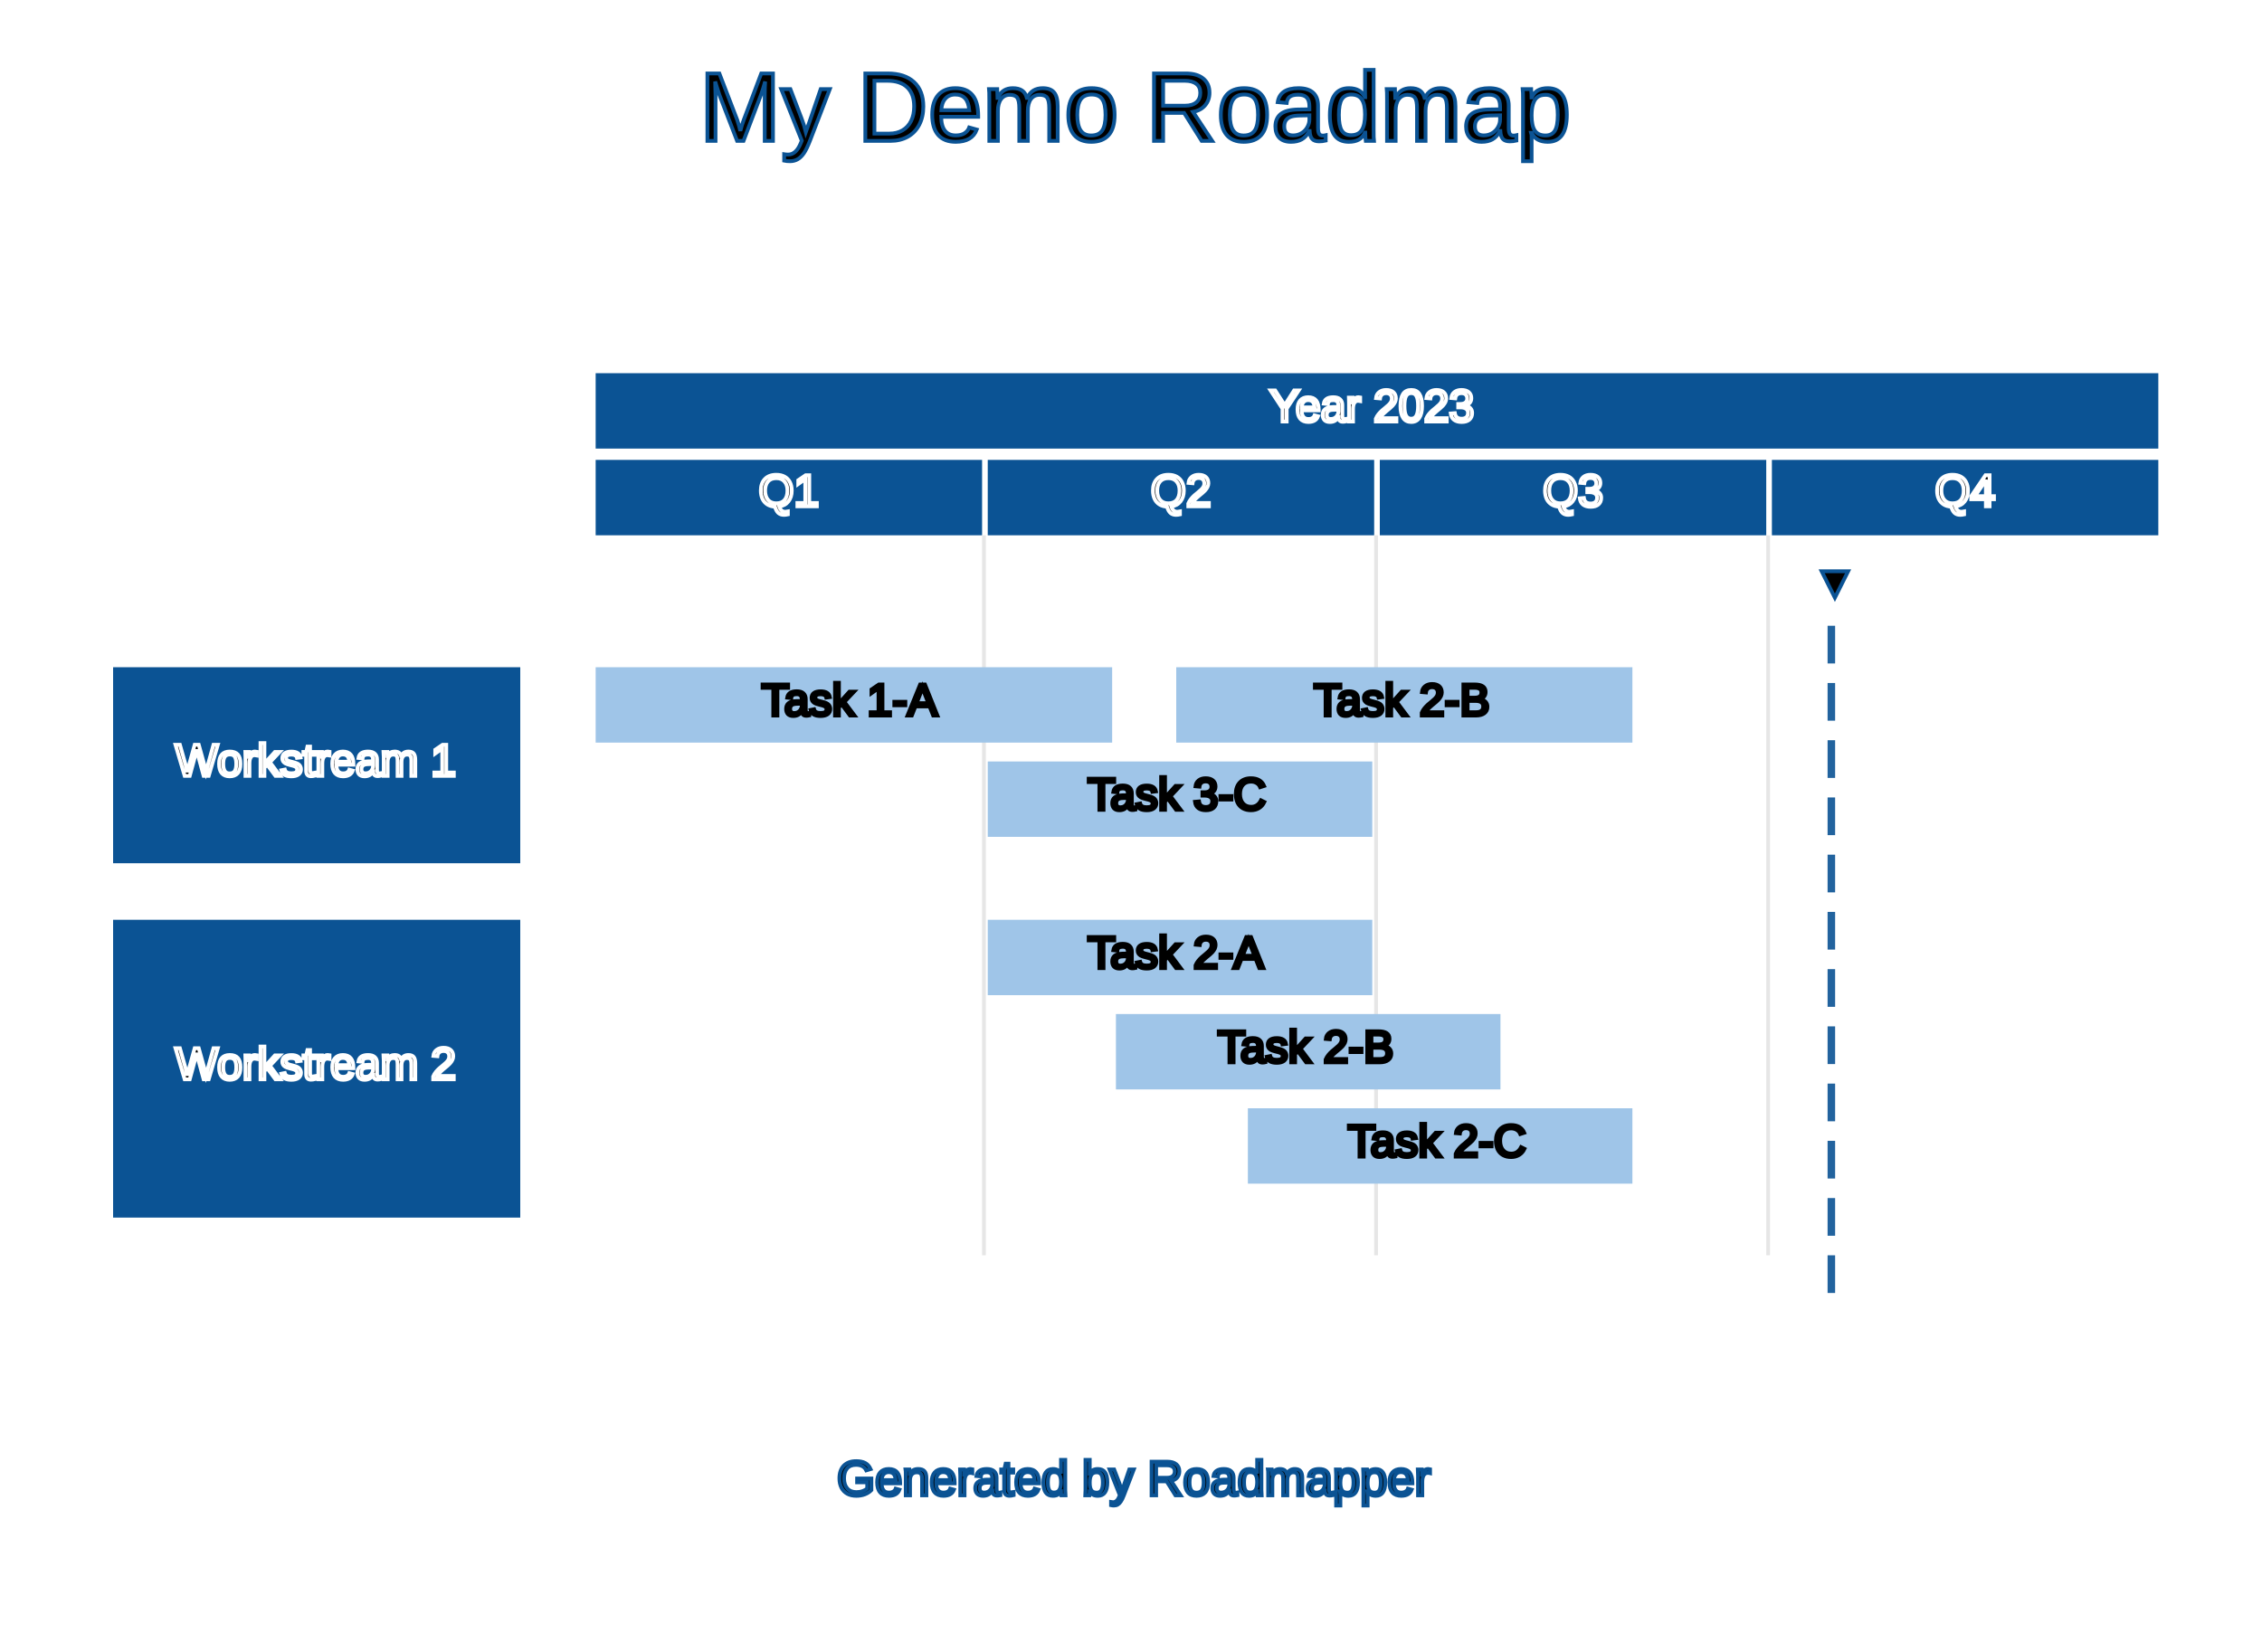
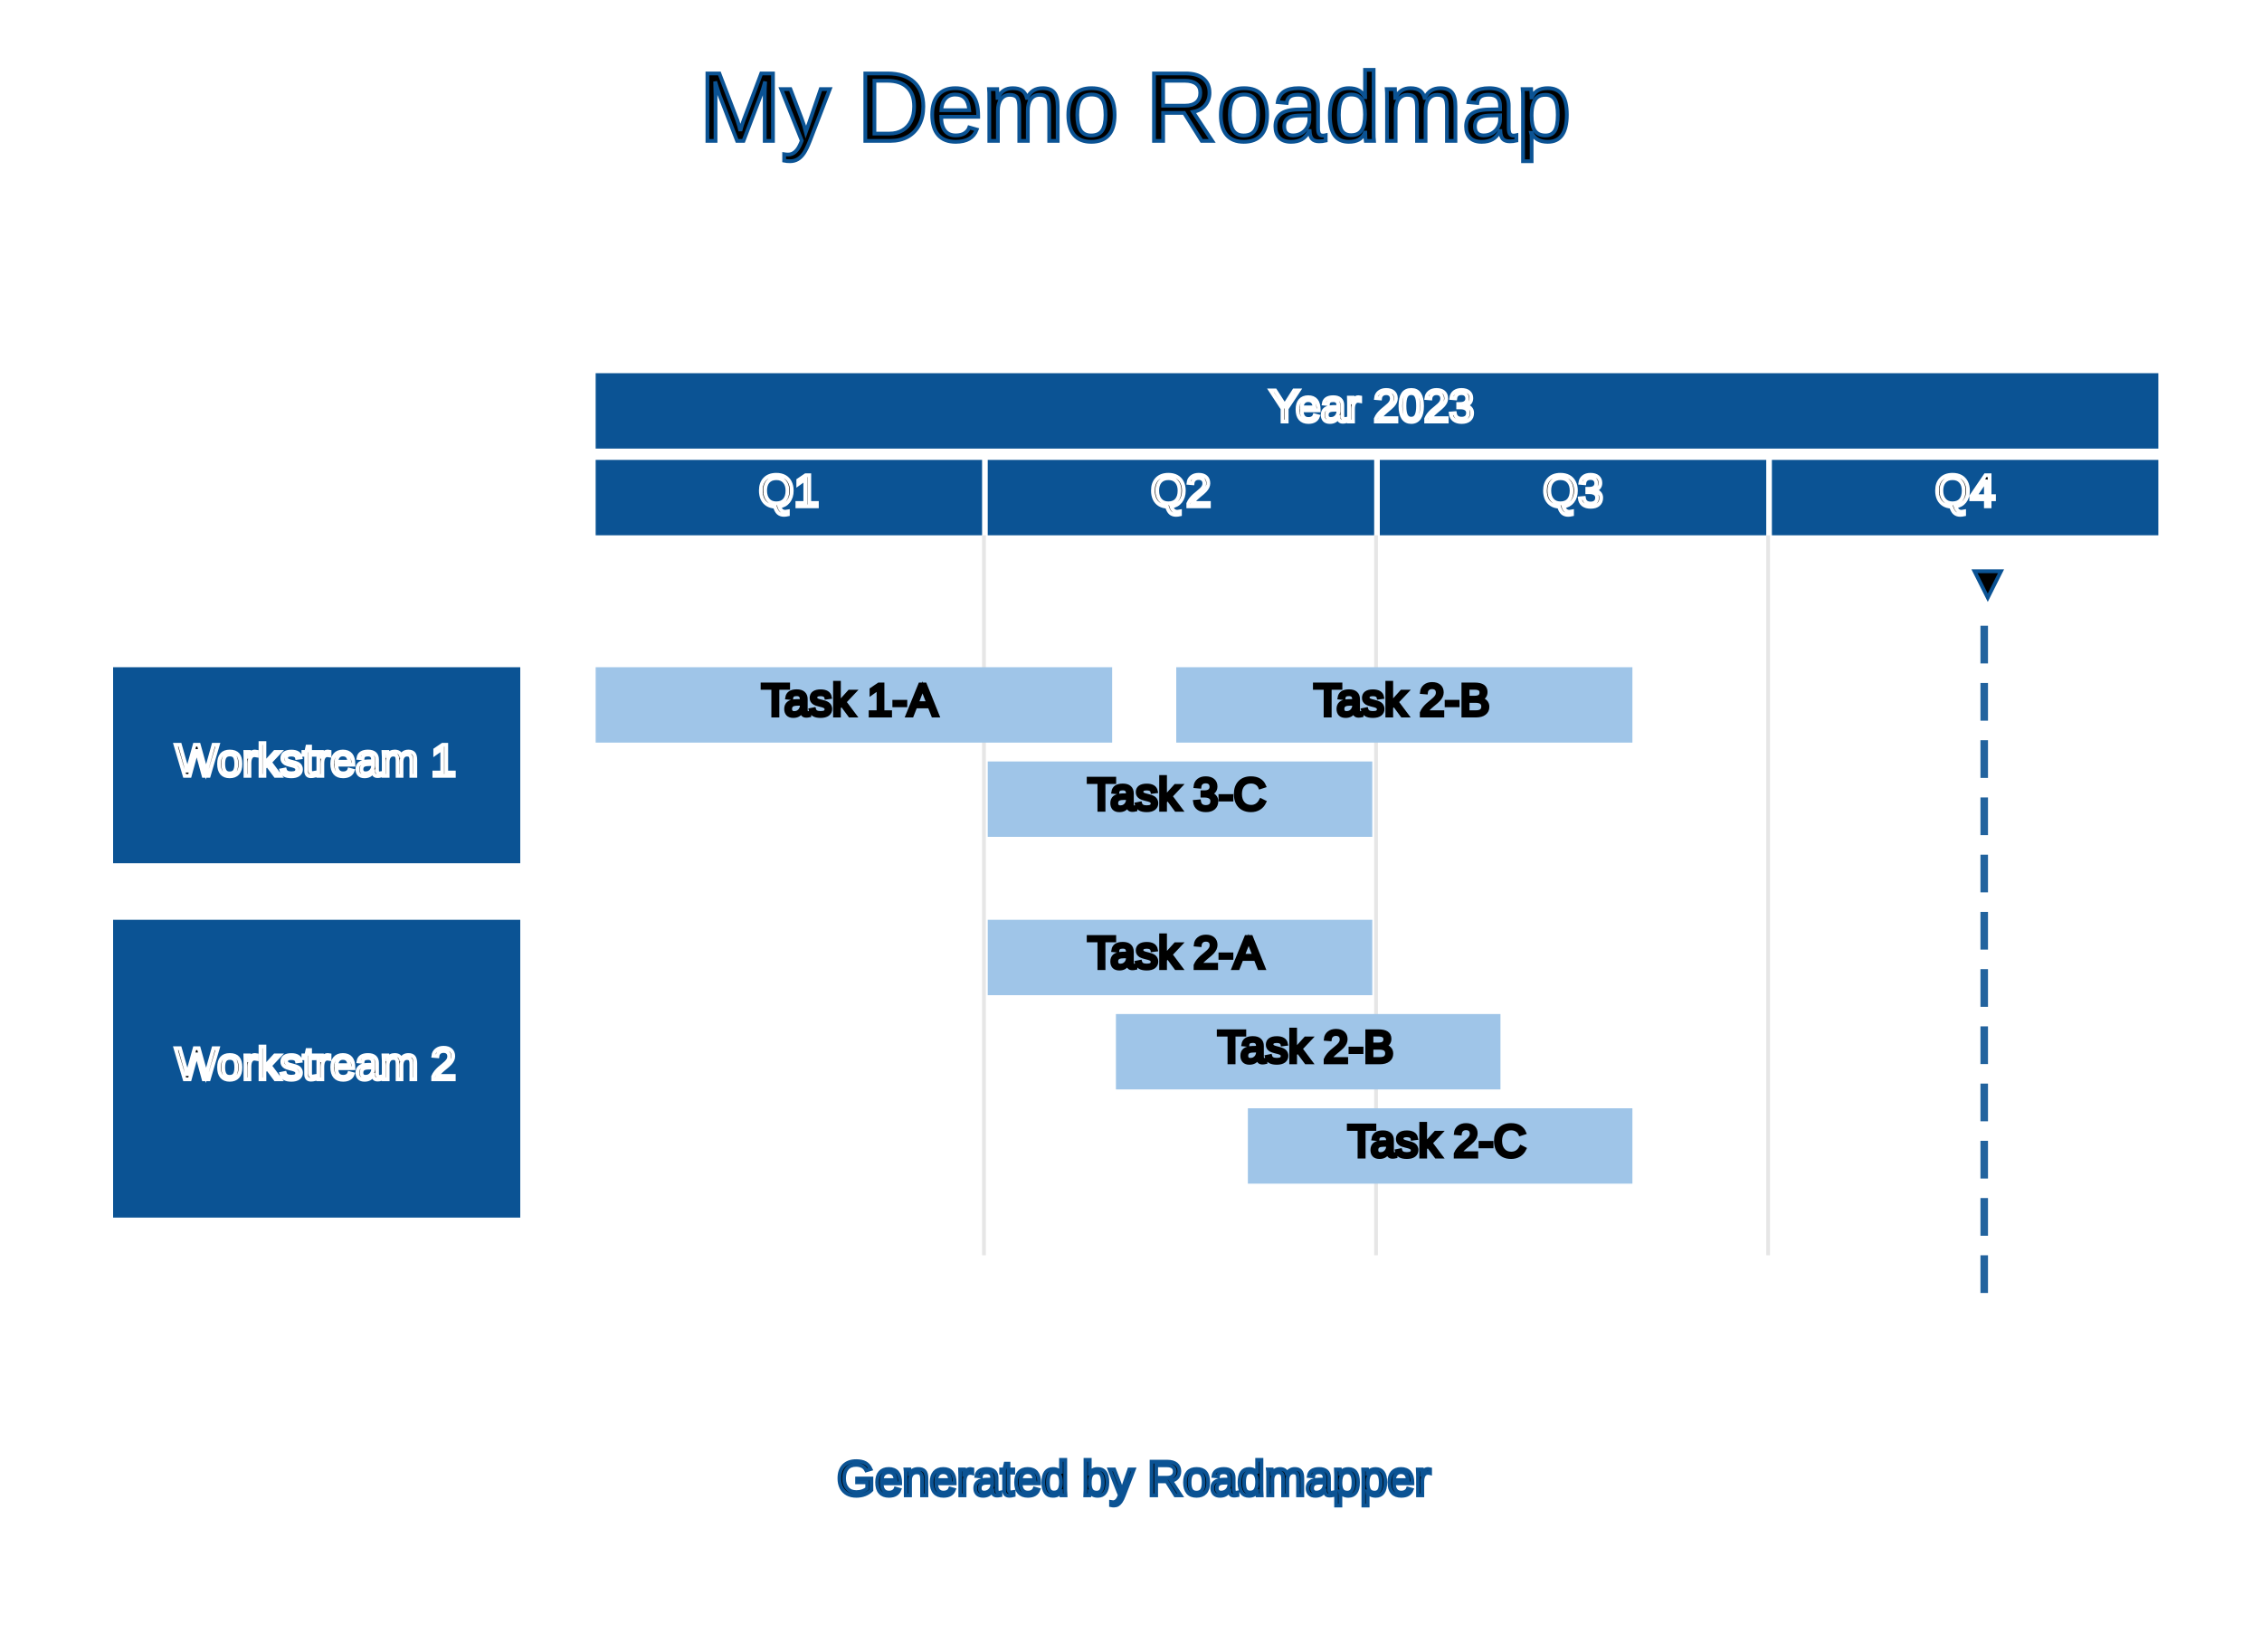
<svg xmlns="http://www.w3.org/2000/svg" width="600" height="438" viewBox="0 0 600 438">
  <defs>
</defs>
  <rect x="0" y="0" width="600" height="500" fill="#FFFFFF" />
  <text x="185.5" y="30" font-size="26" text-anchor="start" dominant-baseline="middle" font-family="Arial" stroke="#0B5394">My Demo Roadmap</text>
  <rect x="158.0" y="99" width="414.5" height="20" fill="#0B5394" />
  <text x="336.75" y="103.5" font-size="12" stroke="#FFFFFF" text-anchor="start" dominant-baseline="hanging" font-family="Arial">Year 2023</text>
  <rect x="158.0" y="122" width="102.5" height="20" fill="#0B5394" />
  <text x="201.25" y="126.0" font-size="12" stroke="#FFFFFF" text-anchor="start" dominant-baseline="hanging" font-family="Arial">Q1</text>
  <rect x="262.0" y="122" width="102.5" height="20" fill="#0B5394" />
  <text x="305.25" y="126.0" font-size="12" stroke="#FFFFFF" text-anchor="start" dominant-baseline="hanging" font-family="Arial">Q2</text>
  <rect x="366.0" y="122" width="102.5" height="20" fill="#0B5394" />
  <text x="409.25" y="126.0" font-size="12" stroke="#FFFFFF" text-anchor="start" dominant-baseline="hanging" font-family="Arial">Q3</text>
  <rect x="470.0" y="122" width="102.5" height="20" fill="#0B5394" />
  <text x="513.25" y="126.0" font-size="12" stroke="#FFFFFF" text-anchor="start" dominant-baseline="hanging" font-family="Arial">Q4</text>
  <path d="M261.0,142 L261.0,333" stroke="#e6e6e6" stroke-opacity="50" stroke-width="1" />
  <path d="M365.0,142 L365.0,333" stroke="#e6e6e6" stroke-opacity="50" stroke-width="1" />
  <path d="M469.0,142 L469.0,333" stroke="#e6e6e6" stroke-opacity="50" stroke-width="1" />
  <rect x="30" y="177" width="108.0" height="52" fill="#0B5394" />
  <text x="46.5" y="197.5" font-size="12" stroke="#FFFFFF" text-anchor="start" dominant-baseline="hanging" font-family="Arial">Workstream 1</text>
  <rect x="158" y="177" width="137" height="20" fill="#9FC5E8" />
  <text x="202.0" y="181.5" font-size="12" stroke="#000000" text-anchor="start" dominant-baseline="hanging" font-family="Arial">Task 1-A</text>
  <rect x="312" y="177" width="121" height="20" fill="#9FC5E8" />
  <text x="348.5" y="181.5" font-size="12" stroke="#000000" text-anchor="start" dominant-baseline="hanging" font-family="Arial">Task 2-B</text>
  <rect x="262" y="202" width="102" height="20" fill="#9FC5E8" />
  <text x="288.5" y="206.5" font-size="12" stroke="#000000" text-anchor="start" dominant-baseline="hanging" font-family="Arial">Task 3-C</text>
  <rect x="30" y="244" width="108.0" height="79" fill="#0B5394" />
  <text x="46.5" y="278.0" font-size="12" stroke="#FFFFFF" text-anchor="start" dominant-baseline="hanging" font-family="Arial">Workstream 2</text>
  <rect x="262" y="244" width="102" height="20" fill="#9FC5E8" />
  <text x="288.5" y="248.5" font-size="12" stroke="#000000" text-anchor="start" dominant-baseline="hanging" font-family="Arial">Task 2-A</text>
  <rect x="296" y="269" width="102" height="20" fill="#9FC5E8" />
  <text x="323.0" y="273.5" font-size="12" stroke="#000000" text-anchor="start" dominant-baseline="hanging" font-family="Arial">Task 2-B</text>
  <rect x="331" y="294" width="102" height="20" fill="#9FC5E8" />
  <text x="357.5" y="298.5" font-size="12" stroke="#000000" text-anchor="start" dominant-baseline="hanging" font-family="Arial">Task 2-C</text>
-   <text x="480.769" y="155" font-size="12" text-anchor="start" dominant-baseline="middle" font-family="Arial" stroke="#0B5394">▼</text>
-   <path d="M485.769,166.0 L485.769,176.0" stroke="#0B5394" stroke-opacity="0.9" stroke-width="2" />
-   <path d="M485.769,181.182 L485.769,191.182" stroke="#0B5394" stroke-opacity="0.9" stroke-width="2" />
-   <path d="M485.769,196.364 L485.769,206.364" stroke="#0B5394" stroke-opacity="0.9" stroke-width="2" />
-   <path d="M485.769,211.545 L485.769,221.545" stroke="#0B5394" stroke-opacity="0.9" stroke-width="2" />
-   <path d="M485.769,226.727 L485.769,236.727" stroke="#0B5394" stroke-opacity="0.9" stroke-width="2" />
-   <path d="M485.769,241.909 L485.769,251.909" stroke="#0B5394" stroke-opacity="0.9" stroke-width="2" />
-   <path d="M485.769,257.091 L485.769,267.091" stroke="#0B5394" stroke-opacity="0.9" stroke-width="2" />
-   <path d="M485.769,272.273 L485.769,282.273" stroke="#0B5394" stroke-opacity="0.9" stroke-width="2" />
-   <path d="M485.769,287.455 L485.769,297.455" stroke="#0B5394" stroke-opacity="0.9" stroke-width="2" />
-   <path d="M485.769,302.636 L485.769,312.636" stroke="#0B5394" stroke-opacity="0.9" stroke-width="2" />
-   <path d="M485.769,317.818 L485.769,327.818" stroke="#0B5394" stroke-opacity="0.9" stroke-width="2" />
-   <path d="M485.769,333.0 L485.769,343.0" stroke="#0B5394" stroke-opacity="0.9" stroke-width="2" />
+   <text x="521.319" y="155" font-size="12" text-anchor="start" dominant-baseline="middle" font-family="Arial" stroke="#0B5394">▼</text>
+   <path d="M526.319,166.0 L526.319,176.0" stroke="#0B5394" stroke-opacity="0.9" stroke-width="2" />
+   <path d="M526.319,181.182 L526.319,191.182" stroke="#0B5394" stroke-opacity="0.9" stroke-width="2" />
+   <path d="M526.319,196.364 L526.319,206.364" stroke="#0B5394" stroke-opacity="0.9" stroke-width="2" />
+   <path d="M526.319,211.545 L526.319,221.545" stroke="#0B5394" stroke-opacity="0.9" stroke-width="2" />
+   <path d="M526.319,226.727 L526.319,236.727" stroke="#0B5394" stroke-opacity="0.9" stroke-width="2" />
+   <path d="M526.319,241.909 L526.319,251.909" stroke="#0B5394" stroke-opacity="0.9" stroke-width="2" />
+   <path d="M526.319,257.091 L526.319,267.091" stroke="#0B5394" stroke-opacity="0.9" stroke-width="2" />
+   <path d="M526.319,272.273 L526.319,282.273" stroke="#0B5394" stroke-opacity="0.9" stroke-width="2" />
+   <path d="M526.319,287.455 L526.319,297.455" stroke="#0B5394" stroke-opacity="0.9" stroke-width="2" />
+   <path d="M526.319,302.636 L526.319,312.636" stroke="#0B5394" stroke-opacity="0.9" stroke-width="2" />
+   <path d="M526.319,317.818 L526.319,327.818" stroke="#0B5394" stroke-opacity="0.9" stroke-width="2" />
+   <path d="M526.319,333.0 L526.319,343.0" stroke="#0B5394" stroke-opacity="0.9" stroke-width="2" />
  <text x="222.0" y="393" font-size="13" text-anchor="start" dominant-baseline="middle" font-family="Arial" stroke="#0B5394">Generated by Roadmapper</text>
</svg>
